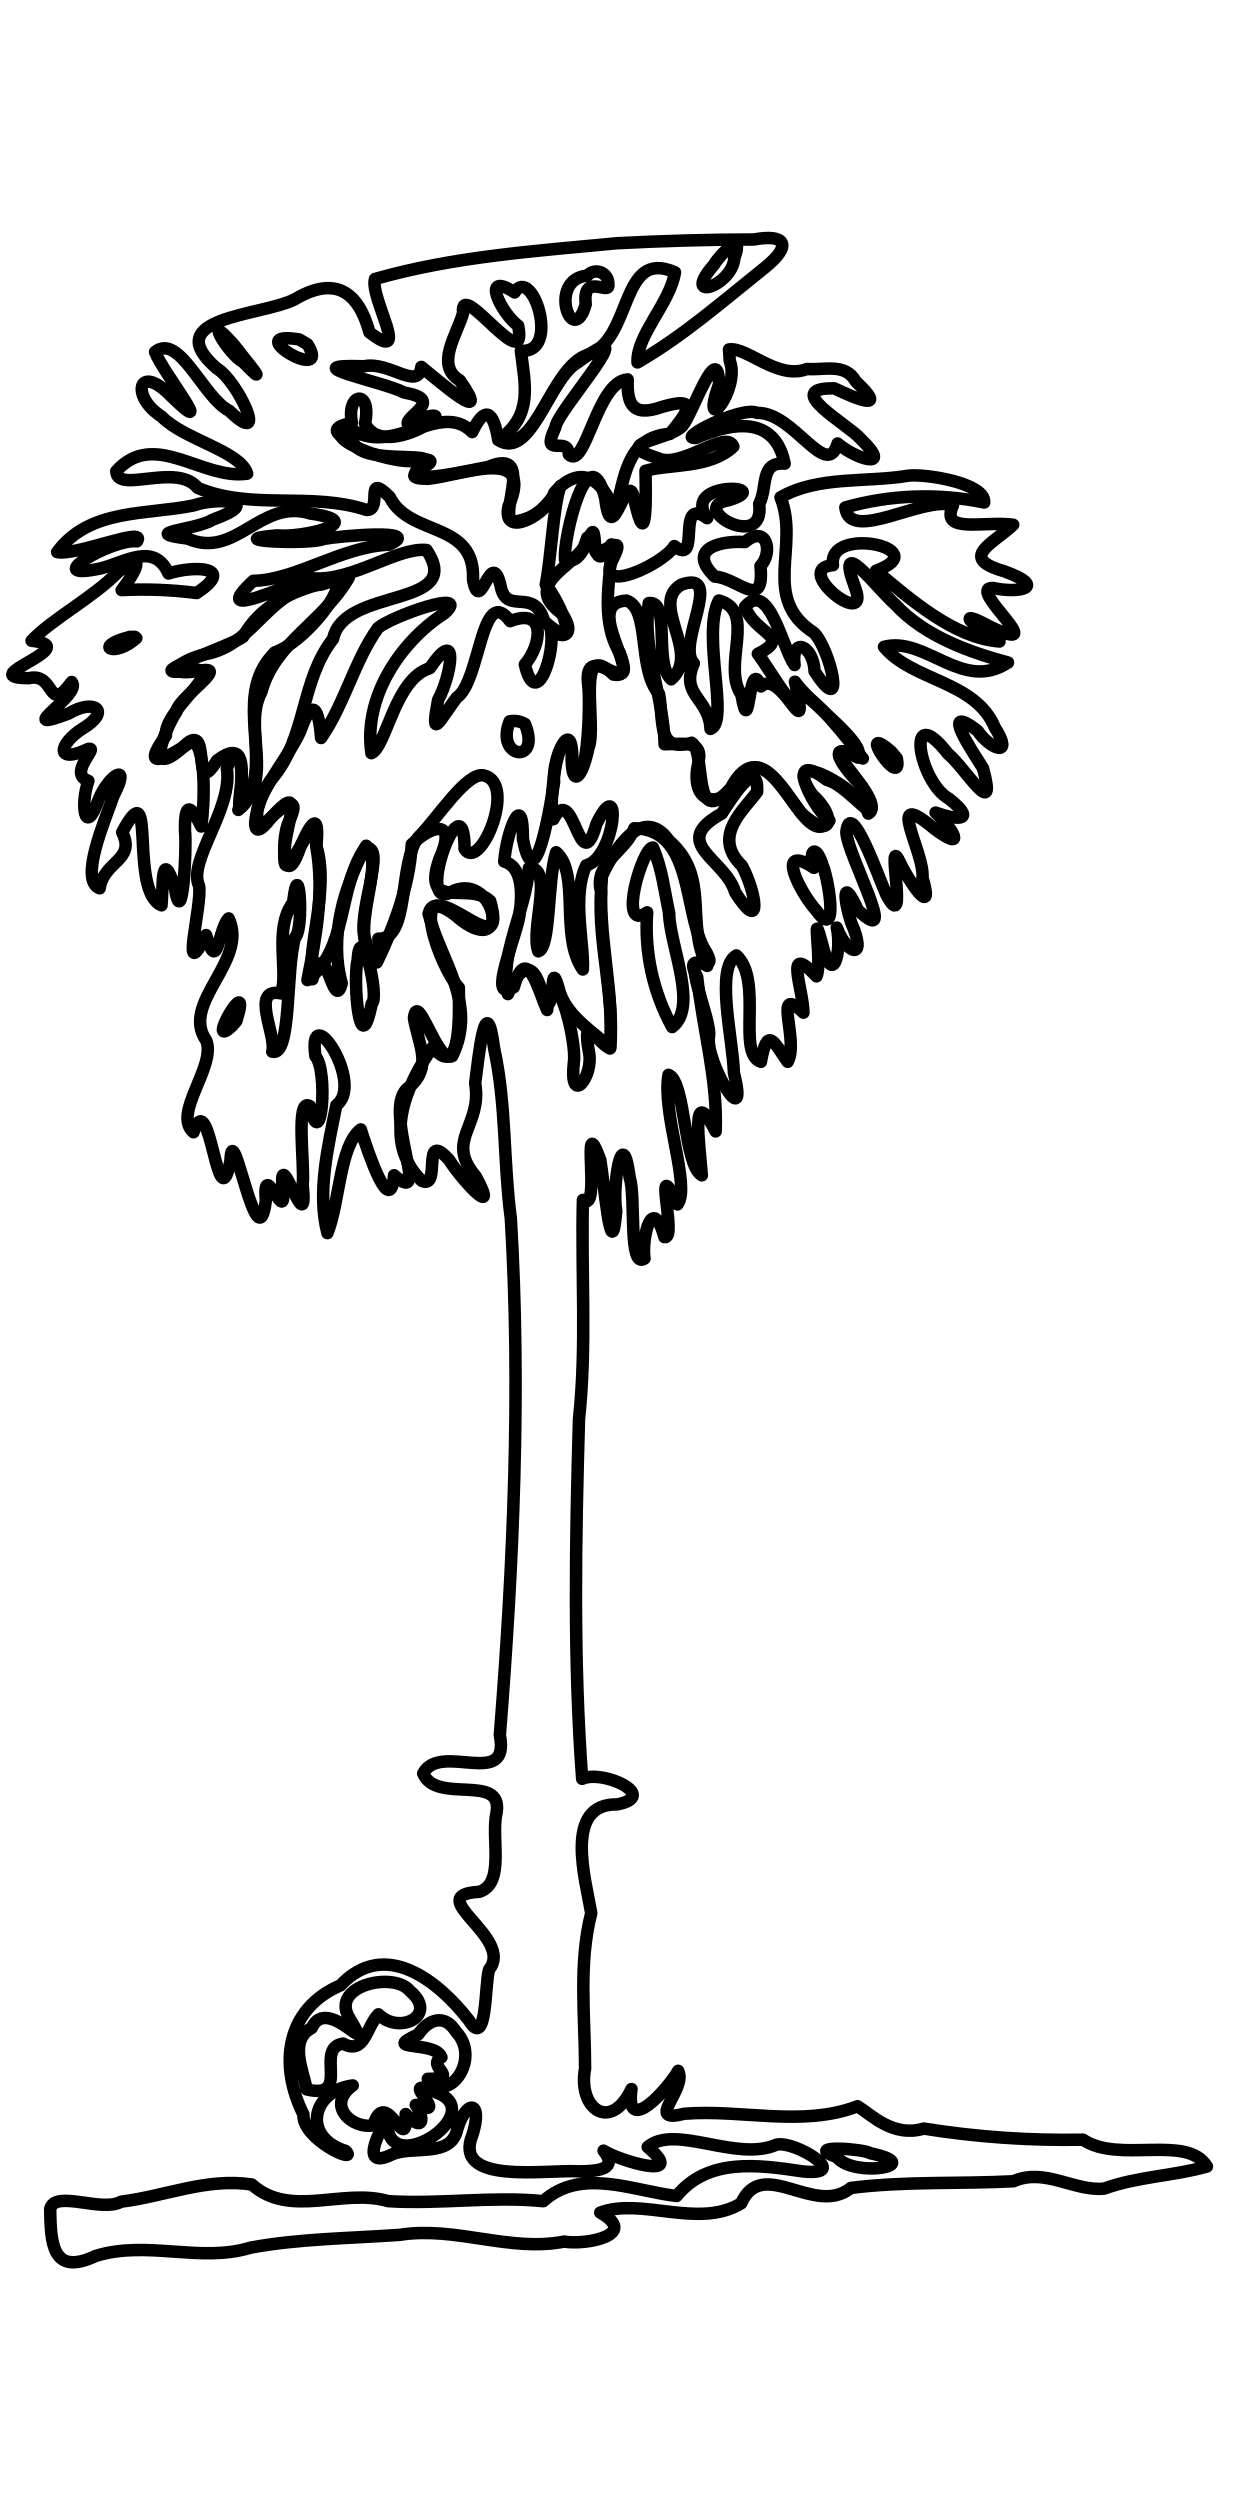
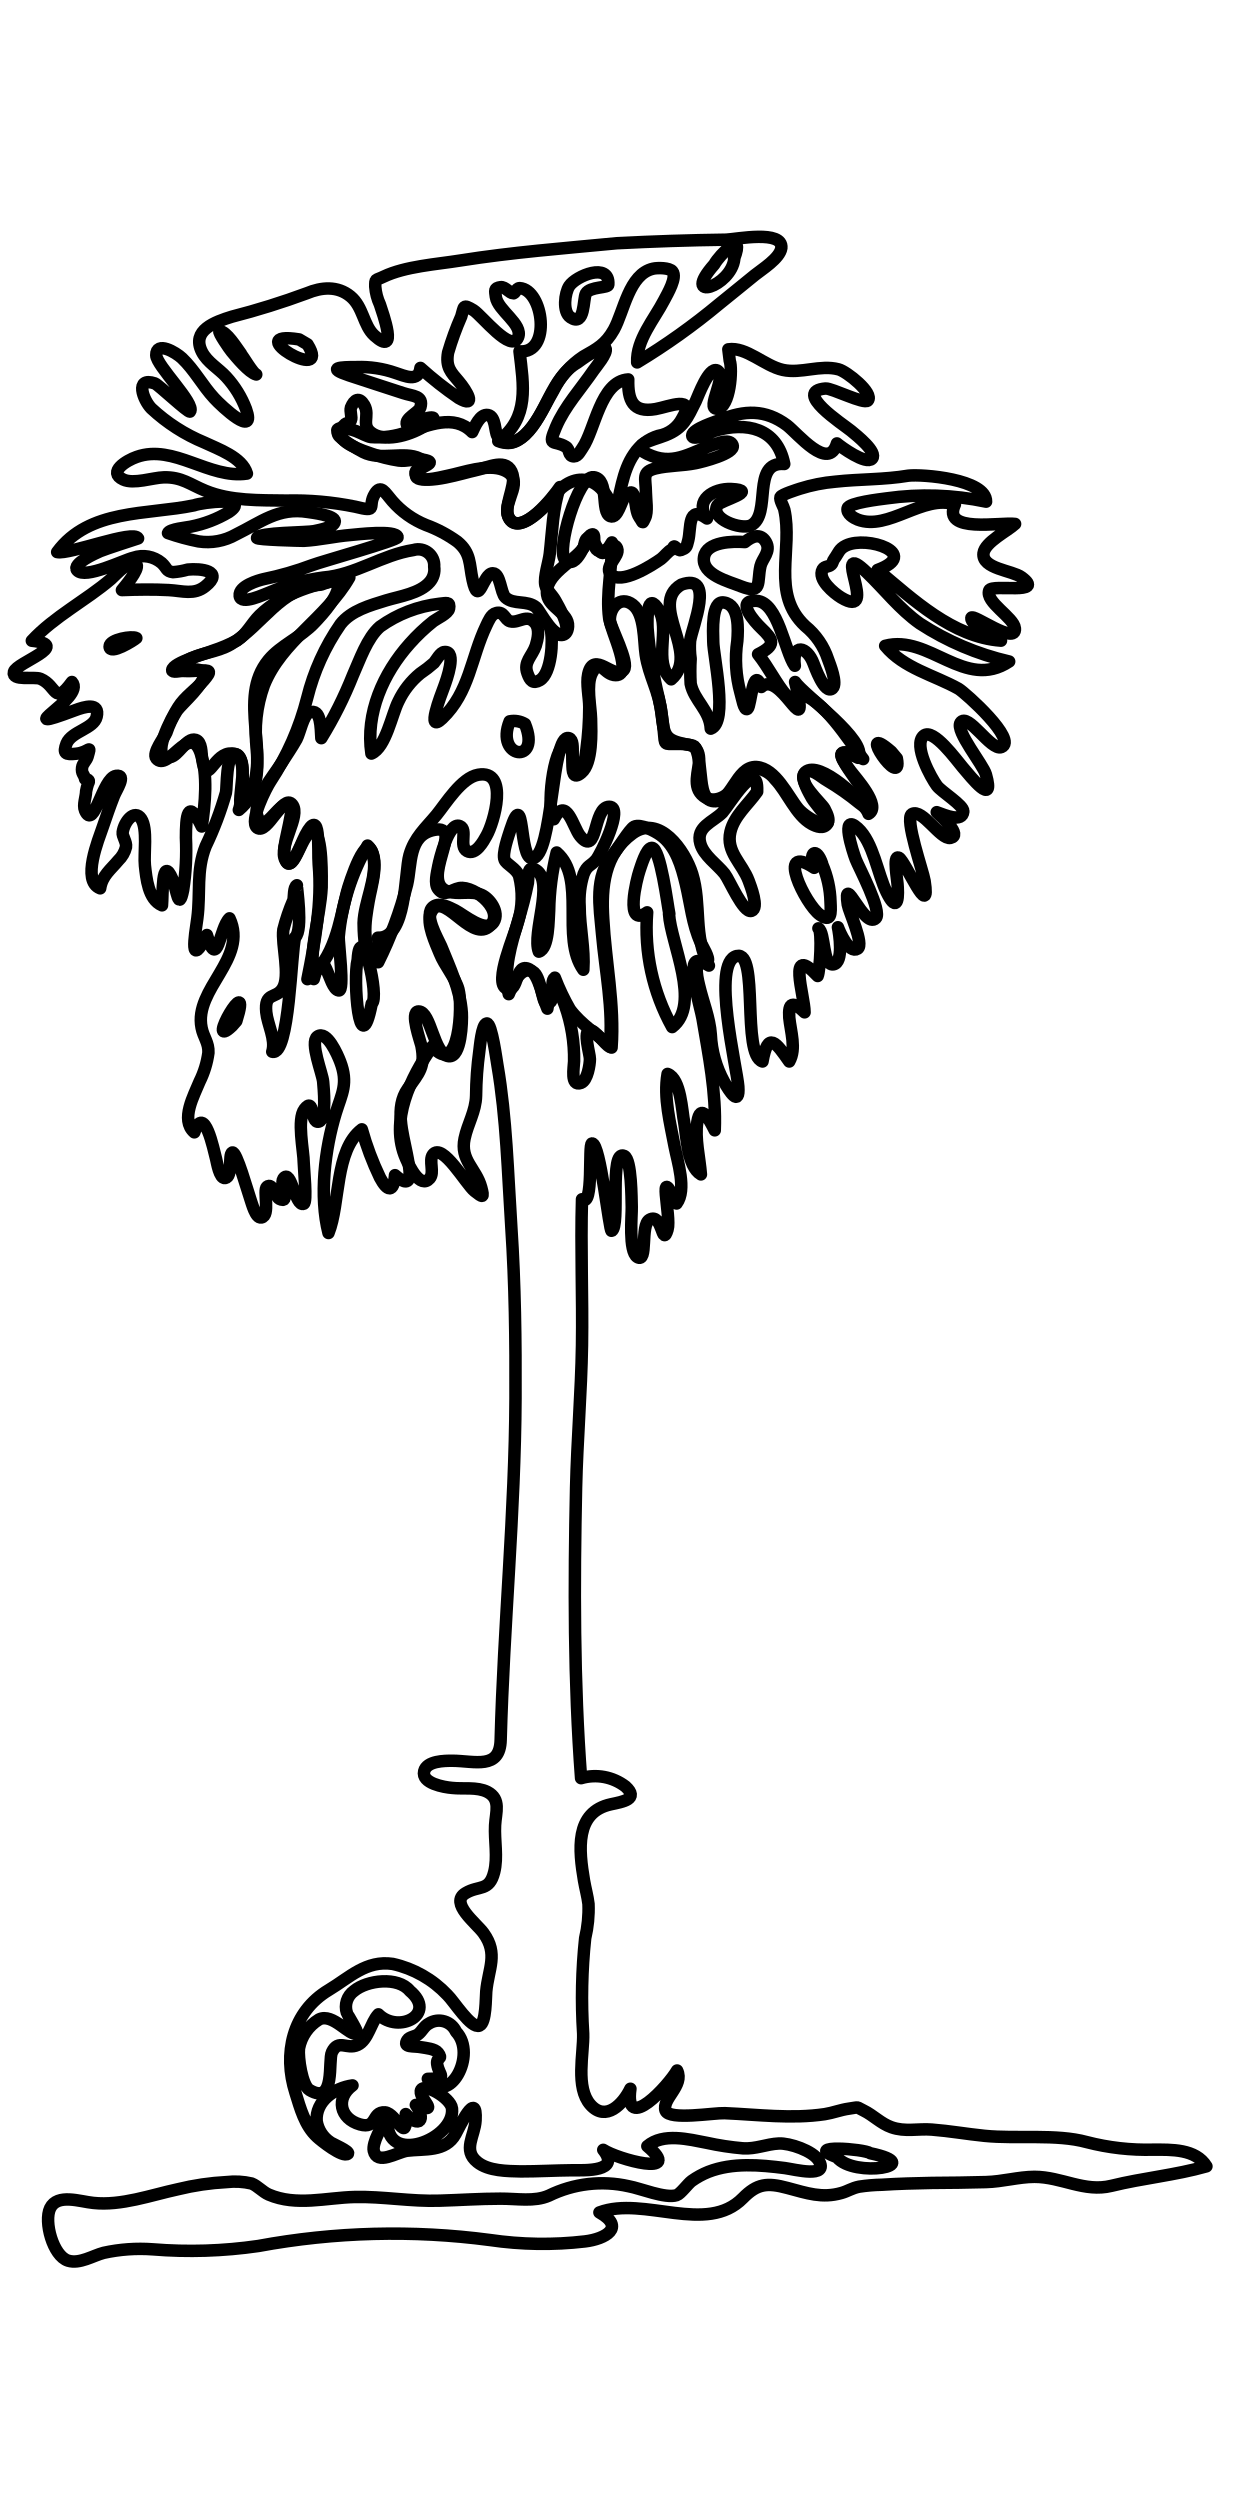
<svg xmlns="http://www.w3.org/2000/svg" width="150" height="300" viewBox="0 0 150 300">
-   <path d="M87.57,43.31c1.33,3.45-3.68,9.54-1.28,2.78-.11-5.57-3.22,3.64-4.38,5C80.08,53,73,53.09,79,55c2.77,1.25,8.21-3.58,9-1.41-2.82,2.68-7.72,2.07-10.54,2.91C77.51,59,77.69,67,76.13,60c-.85-4.49-2.7,6.57-3.51-.23-2-7.8-5.06,4.7-4.82,7.38,2.78,1.25,3.42-7.22,3.64-1,.38.82,4-2.71,2.1.94-2.28,4.53,6.17.56,7.38-1.56,3.31,2.61.08-6.15,3.94-3.35-3.27-4.57,8.51-4,2.59-2.15-5.09.81,4.4,6.34,3.65.46,1.06-2.05.05-5.09,3.06-4.85-1.18-5.93-6.49-4.9-10.63-3.09-2.62.25,5.47-3.89,7.34-3,4.35-.13,8.33,8.19,9.64,3.67,2.19,1.87,6.81,3.34,2.77-.55-1.46-1.72-9.68-6.16-3.16-6.07,2.94,1.41,6.48,2.83,2.57-.83-1.24-2.24-3.77-1.33-5.85-1.49-3.52,1.36-7.2-2.68-9.36-2.35Z" fill="none" stroke="#000" stroke-linecap="round" stroke-linejoin="round" stroke-width="1.5" />
-   <path d="M69.27,43.53c-3.45,2-5.55,11.79-9.48,9.27-.59-3.62-1.64-4.1-3.13-.95-3.84-3.9-9.6,3.13-14.6-.41-4.7.81,6,4.9,8.46,3.67,3.92,0-4,2.31.78,2.35,4-.34,13-4.14,9.71,3.32-.85,4.07,4.91.8,5.49-1.63,3.64-4.16,6.42-.65,7.27,2.58,1.16-4.12,1.3-9.33,6.63-9.67,2-2.49,3.74-4.63-1-3.22-3.79,1.35-4.14-.75-4.08-3.31-3.72.23-5.07,11-7.06,9-.1-2.38-3.48.68-1.61-3.25C66.77,49.35,78.09,37,69.27,43.53Z" fill="none" stroke="#000" stroke-linecap="round" stroke-linejoin="round" stroke-width="1.5" />
-   <path d="M70.05,65.7c-1.81,2.63-7.3,4.55-2.55,8,1.76,2.66-.22,3.16-1.43,1.73.68,2.68-1.72,10.12-3.09,4.31,2-2.3,2.65-6.93-1.76-5.2-3.48-4.68-3.58,7.34-6.41,9.16-2.13,2.84-3.21,5.38-2.24.29,1.45-2.56,2.76-9.32-1-3.8-4.18,1.25-5.21,9.42-7,10.19-1-6.69,3.47-13.38,8.8-16.81,3.32-3.06-6.38.4-8,1.77-2.81,3.89-4,9.11-6.84,13.22-.08-1-.48-6.38-2.38-1.13C35,90.69,28.64,97.57,31.66,99c1.63-1.87,5-4.44,2.87-.09-.93,2.82-.31,8.19,1.59,2.51,1.5-3.37,2.21-3.65,1.84.19.94,5.47,0,10.63-1.07,16,4.92-3.75,3.61-11,6.9-15.84,2.86-.49-1.27,8.34.12,11.21.24,3.46,1.89,2.55,1.49-.34,3.83.2,2.38-9.07,4.78-12.14,2.29-2.26,5.88-8,7.92-7.44,4,1-.55,11.68-2.35,8.81,0-9.26-6.45,8.35-1.28,5,5-2,6.87,8,.9,3.58-6.69-5.9-2.62,5.67-.31,8.07,0,2.47.46,11.41-3.14,7.15C48.68,130.2,45.81,137,50.6,141.7c2.46,1.13-.17-6.33,3.29-2.52,1.27,2.11,6.25,7.61,3.21,2-3.77-4.43.81-6-.08-11.21.4-3.06,1.29-11.77,2.28-4.12,1.47,6.66,1.1,13.6,2,20.37,1.23,20.65.32,41.41-1.32,62,1.3,6.58-7.17.74-9.2,4.59,1.56,3.74,9.53-.06,8.82,4.63-.74,3.07,1.08,8.58-2.09,9.58-7.07.37,4.29,5.5,1.18,9.33-.53,1.63-.21,9.75-2.41,6.1-3.63-4.7-10.09-9.9-15.42-4.21-6.54,2.81-7.46,9.48-4.45,15.49-.17,3.07,6.74,6.07,5.06,4.38-5.27-1.65-4.1-7.19.86-7.86-3.31,2.42,0,5.28,2.47,4.79,1.51-5,4.12,4.1,3.88-1.35,2.14,2.29,2.33.52,1.21-1.1,4.72,1.86-3-4,2.72-1.39,6,2.53-6.57,10.67-6.11,3.17-.52.44-3.73,6.23.48,4.19,2.49-1.15,7.1.47,7.88-3,1.06-3.67,3.14-3.56,1.85.57-2.53,6.15,8.8,4.19,12.72,4.43,2.64,0,4.69-.33,3-2.48,1.71,1.14,10.28,3.77,5.29-.44,3.27-2.81,10.63,1.84,15.46-.28,2.18-.54,9.21,3.83,3.15,3.21-5.57-.84-11.41-1.59-15.14,2.95-5.26-.61-11.45-3.47-16,.62-6.11-.61-12.41.39-18.6,0-5.45-1.6-11.78,2.11-16.37-2-5.47-.82-10.39,1.41-15.68,2.06-2.33,1.34-8-1.49-8.52.9.07,4,.19,8.1,5.45,5.62,6.14-1.93,12.58.85,18.59-1,5.87-1.09,11.91-1.11,17.92-1.54,6.68-1.06,13.19,2.1,19.71.81,2.66.45,9.06-.81,4.34-3.48,4.94-1.86,11.81,2,16.91-1.11,2.57-5.74,8.78,1.68,13.17-1.85,6.54-.82,13-.46,19.51-.8,3.75-1.66,7.34,1.26,10.89.88,4-1.45,8.32-1.51,12.32-2.65-2.38-3.93-10.57-.3-14.87-3.22a107.06,107.06,0,0,1-19.11-1.33c-3.69,1.11-6.32-1.69-7.94-2.68-6.64,2.54-13.89.34-20.79.9-4.91,1.25.38-2.91-.74-5.15-1.1,2-6.42,8.07-5.6,2.19-2.49,5.24-6.48,2.38-5.57-2.46,0-6.2-.81-12.62.74-18.65-.67-4-3.39-13.17,3.11-13.05,5.15-1-1.7-4.22-4.2-3.07-1.07-14.35-.79-28.81-.38-43.19.94-8.74.25-17.53.47-26.28,2.32,1.84-.42-11.55,2.08-4.83.43,2.29,1.33,13.56,1.92,6.14-.51-2.71.71-11.05,1.62-3.94.75,2.22-.21,11,1.77,9.67-.35-2.59.94-7.86,2.39-2.58,1.66.43-1.6-10.77,1.57-3.92,1.63-2.19-1.9-10.87-1.08-15.55,2.07.77,1.81,10.82,4,12.06-.27-3.65-1.42-11.38,1.66-5.27.26-6.18-1.56-12.37-2.22-18.54-2.07-3.86,3.35.57.75-3.54C82,109,83.11,99.53,76.13,99.39c-1.08,2.89-4.94,4.15-4,7.62-.4,6.31,1.65,12.51,1.06,18.81-1.6-.78-3.36-4.4-2.53.34.68,3-2.4,6.81-1.8,1.35.43-2.62-2.44-13.59-3.2-6.31-1-2.15-2.46-8.22-4-2.74-3.48,2.22.68-6.87.7-8.92.4-2.79.17-5.58-1.85-6.15.26-3.53,2.28-8.88,2.24-2.72,1.46,7.75,3.37-4.49,3.75-6.83-.34-2.62,2.24-8.46,2.18-2.5,1.77,5,2.22-7,1.89-9.22-.64-5.88,6.14,2.56,3.8-3.79-2.53-4.13-.92-9.64-1-13-2.32,3.87-1.65-1.33-2.9-.81ZM63,86.88c2,4.94-3.64,4.14-1.84-.32A2.6,2.6,0,0,1,63,86.88Zm17.28,22.78c.22,4.19,3.51,11.2.38,13.59a24.94,24.94,0,0,1-3-13.77c-3.67,2.59-.52-7.91.69-7.78C79.46,104.21,79.74,107,80.32,109.66ZM49.18,238.9c3.49,2.92-1.21,5.35-3.77,2.82-1.51,1.58-1.64,4.92-4.25,3.51-3.5.54,1.08,6.79-4.35,5.5-.45-2.3-2.17-5.9.59-7.37,1.89-4.16,7.81,4.26,4.46-1.3C39.69,238.23,47.29,236.56,49.18,238.9Zm5.54,4.9c3.13,3.28-1,8.84-3.38,5.66,4.12,0-.31-1.48,1.63-2.58-.74-2.08-7.45-.62-2.78-2.75C51.41,242.3,53.36,241.61,54.72,243.8Zm49.72,14.59c7,1.47-2,3-4,.48C96.19,257.3,103.75,257.86,104.44,258.39Z" fill="none" stroke="#000" stroke-linecap="round" stroke-linejoin="round" stroke-width="1.5" />
-   <path d="M38.52,70.16c-6.14.41-7.72,6.83-13.34,8.23-3.61.66-6.18,3-1,2.06,3.4-.57-3,3.43-3,4.94-1.41,2.15-3.84,8.32.66,4.39,3.9-4.21.87,6.75,4.2,1.48,6.08-4.65.27,10.75,4.07,3.81,2-5.45-1.94-12,2.89-16.8,3.2-1.06,8-6.78,7.48-8.6l-.93.17Z" fill="none" stroke="#000" stroke-linecap="round" stroke-linejoin="round" stroke-width="1.5" />
-   <path d="M81.75,70.16c-3.88,2.3,2.46,8.24-1.21,11.36-2.14-2,0-9.5-2.69-9.15-.8,5.73,1.79,11.23,1.9,16.94,2.15,0,4.86-.65,4,2.45C82.7,97,87.18,97.16,89,93c4-4.49,7.57,9.52,10.53,5.47-2.3-1.89-5.42-8.79-.3-4.87,2.73.63,7,7.09,4.22.77-2.24-2.19-5-5.92.09-3.35-2-2.52-5.59-7.33-7.85-8,1.24,6.4-2-2.81-4.37-.65-1.54-4-1.32,7.06-2.35,1-2.41-3.51,1.91-10.07-2.71-11.31-2.09,4.08,1.32,14.58-1,15.41-.18-3.74-3.66-4-2-7.87C81.06,77.43,87.09,68.27,81.75,70.16Z" fill="none" stroke="#000" stroke-linecap="round" stroke-linejoin="round" stroke-width="1.5" />
-   <path d="M74,29.19c-9.7.93-19.59,1.59-29,4.29-.69,2.16,4.56,10.48-.67,6.39-1.35-5-4.23-6.79-9-3.93-4,2-16.44,2.09-9.32,8.27,2.45,1.39,6.49,9.93,1.51,5.09-3.09-1.52-6-9.43-8.91-7.07.81,2.31,7.78,11,1.9,5.28-3.94-4.07-4.89.08-1.12,2.47,2.65,2.77,9.47,4.14,10.27,6.86-5.37.81-11.16-5.4-15.71-.29.11,2.78,7.25-1.12,9.78,2C30.18,61.27,37.41,59,44,61.2c2,0-.4-4.68,2.76-1.57,2.37,4.83,10.31,2.83,10,9.91.88,4.74,2.2-4.49,3.36,1,.79,3.27,4-.12,5.18,4,4.83,4.37,1.91-2.32.19-4.39.68-3.46.89-9.32,1.75-11.82-1.75,2.64-2.94,3.75-5.13,4.2-3.18.79,2.69-9.14-3.56-6.49-1.6.26-11.06,2.55-8.18,0,3.59-2.27-6.59,0-7.93-2.86-2.27-1.1-3-1.88-.21-2.44-.72-3.69,2.45-4.07,1.57.07,2.42,5.11,14.08-3.84,5.14.1-.41-1,4.6-2.91-.45-3.81-2.54-1.33-13.7-3.44-4.79-3.15,3-.64,6.51,3,6.86.08,2,1.59,8.74,7.54,4.62,1.62-3.05-1.83-.27-5.59.39-8.1-.5-4.39,7.87,8,6.61,1.54-2.08-1.53-4.57-6.71-.43-4,2.08-3.38,5.64,7.41.75,7C63,46.2,64,49.8,59.9,52.77,64.43,54.64,66,44.19,70.45,42.6,76,40.87,74.3,29.69,81,32.68c-.59,3.69-4.65,7.55-4.5,10.81C82,40.32,86.84,36.06,91.8,32.1c3.4-2.74,2.38-4.05-1.33-3.36C85,28.74,79.46,28.91,74,29.19Zm14.12,1.86c-.35,3.33-6.52,5.34-2.41.68C86.35,30.56,89.48,27.42,88.09,31.05ZM73,34.13c.25,1.44-3.16-1.54-2.71,2.38-1.57,5.54-4.69-3,.19-3.44A1.44,1.44,0,0,1,73,34.13Zm-44.1,8.32c1.7,2.11,3.06,3.85.28,1-1.81-.93-4.88-6.31-1.17-2.13l.44.54Zm8-1.13c3.09,5-8.37-1.78-1-.59Z" fill="none" stroke="#000" stroke-linecap="round" stroke-linejoin="round" stroke-width="1.5" />
-   <path d="M109,57.08c-5,.85-10.84,0-15.34,2.6,2.36,5.88-2.39,12.11,4,16.24,1.92,1.85,4.07,10.76.09,4.64-.14-3.13-2.85-4.26-2.4-.76-1.45-2-3.07-10.28-5.94-7,1.12,3.28,5.73,3.56,1.53,5.66,1.46,1.83,6.24,10.47,4.45,3.35,1.83,2.67,8.69,7.41,7.56,9.1-6.64-3.21,3.83,5.24,1.25,6.72-.91-3-10.92-8.43-6.75-2.3,3.08,2.76,2.39,5.64-1.3,2.24-2.31-3.07-5.36-8.83-8.45-3C83,99.85,84.76,90.21,83,89.13c-4.27,1.3-3.32-2.83-3.92-5.86-2.62-3-1-10.22-3.91-11.2-5.56.28,2.44,9.67-1.56,8.88-4.65-4.57-1.9,6.31-3,8.83-.87,4.09-2.15,4.78-2,.53-1.7-4.56-2.89,7.22-2.21,8,2.47-4.75,3.16,7.64,5.16.59,3.17-6.56,2.32,4-1.21,4.94-1.77,3.66-.2,9.6-.41,12.5-2.8-4-.29-11.54-3.2-14.07-1.06,3.25-.63,11.44-2.14,11.89-1-2.65,1.94-10.12-1.13-10-.32,5-3.61,10.4-2.52,15.13,1.89-4.44,3.5-3.55,4.34,1,1.53,1.67.51-6.38,1.89-1.18,1,3,4.26,4.89,6.06,6.63.5-6.9-1.6-13.7-1-20.62,1.25-2.78,4.81-8.82,8.07-4.21,5,4.35,1.86,9.93,4.56,15-3.73-2.37.67,6.45.2,8.55-.4,3,4.92,12,3,4.31-.12-4.13-2.28-12.64.3-14.12,3.24,3,0,11.8,2.94,12.77.76-4.35,1.52-2.42,3.21,0,1.42-2.52-1.92-9.56,1.89-5.9,0-2.77-2.43-8.65,1.57-4.36.74-1.66-.73-9.09.67-3.93,1.29,5.5,2.4.83,1.76-1.92,1.26,3.36,3.76,4,1.73-.6-.89-2.73-1.14-5.75.81-1.5,5.23,5-1.32-6.67-1.39-9.35.47-4.32,3.95,5.61,4.78,7.46,2.87,5.46-.18-7.75,1.63-3.87.91,2,4.29,7.18,2.73,1.86.27-3.1-4.76-11.06,1.42-5.86,3.89,2.92,2.33.07.15-1.94,3,1.07,4.82.88,1.61-1.66-3.63-2-5.36-12.12-.1-5.37,2,1.59,6,8.4,4.18,1.71-1-1.62-5.47-8.14-.67-4.52,1.45,2.18,4.52,3.46,2.07-.41-2.33-5.57-9.9-5.53-13.28-9.64,5-1.32,9.45,5.51,14.88,1.88-4.38-1.17-10-3.1-13.57-7-2.14-1.89-7.38-8.9-4.72-1.82,1.76,5-7.74-2.45-2.71-2.86-.73-4.84,12.44-2,5.17.67,4.12,3.44,9.4,8.09,14.81,8.49-2.77-1.46-5.92-4.39-1-1.71,7.56,3.56-3.07-4.77.18-4.72,3.22.7,6.7-.07,1.38-2-5.6-1.61-1.29-3.31,1.08-5.58-3.52-.49-8.82,1.16-7.22-2.33-3.57-1.19-12.45,4.64-12.92.25a35.16,35.16,0,0,1,16.66-.59C118.33,58,111.14,56.83,109,57.08ZM107.62,91c.8,4.16-5.2-4.73-.67-.8Zm-16.76,4c-1.46,2.1-5.55,5.31-1.82,8.9,1.69,3.13,2.54,8.47-.83,3.16-1.15-4-8-5.89-1.59-9.44C87.38,96.46,91,90.49,90.86,94.94Zm7.8,8.7c.69,1.35,2.12,9.46-.65,5.63-2.17-2.41-5-8.28-.35-5.19C97,102.25,97.8,101.12,98.66,103.64Z" fill="none" stroke="#000" stroke-linecap="round" stroke-linejoin="round" stroke-width="1.5" />
-   <path d="M23.29,60.64c-5.67,1.18-12.55.34-16.43,5.61,2.23.5,10.87-3.19,9.57-1.29-2.91-.36-11.95,4.87-4.35,3.25,3-.77,6.42-3.19,8.14.61,2.92-.94,8.27-.9,3.38,2.34a51.13,51.13,0,0,0-9-.35c1.59-2,3.18-5-.41-2.19-3,3.09-8,5.69-10.4,8.27,6.6.71-7.25,4.48-.32,4.49,3.23-.75,2.18,4.49,5.13.46,1.4,1.52-7.42,6.44-.37,3.79,3.09-1.87,5.24-.31,1.65,1.82-2.94,1.9-3.23,4.32.73,2.41,1.36-.27-2.56,2.92,0,3.85-1,2.78-.45,7,1.25,2.18,1.15-2.82,4-4.71,1.76-.39-1,2.92-4.17,10.12-1.66,11.1.51-3.32,4.37-3.34,2.7-6.73,4.23-7.91.74,7.08,4.72,8.77.21-1.91-.11-7.22,1.57-2.26.94,6,1.49-4.88,1.25-6.63-.07-3.79.76-3,1.95-.57.43-2.88.59-9.66-1.06-10.25-2.83,1.92-6.52,3.95-3.17-.68-.41-3.22,8.83-9.13,1.83-7.66-4.59.38,5.7-3,7.4-4.15,2.61-4.7,7.69-6.18,12.71-7.14-3,5.32-8.87,7.73-10.48,13.7-2.34,4.42,1.69,10.49-2.78,14.19.77-1.76.53-10.25-1.38-5,.78,4.81-4.75,11.15-3.33,14.12.41,2.29-2.43,12.39.84,5.9,1.4,4.86,1.44-.76,2.71-2,2.41,5.15-5.86,10.12-2.69,14.66,1.22,3.1-4.12,8.77-1.53,11,2-6.05,2.87,11.23,4.43,3.46.22-6,3.24,12.78,4.25,4.76-.45-5.61,2.62,3.69,2-1.6-.47-5.66,3.17,7.05,2.42-.35.28-2.18-.92-10.6.87-9.4,1.38,6.16,2.22-4.29.66-6-1-7.21,6,3.29,2.51,5.89-1,5-2.33,10.46-1.07,15.34,1.48-3.67,1.45-10.5,4-12.44.93,2.91,3.56,10.75,4,5.5,4.75,4.28-1.72-8.29,1.79-10.56,2.91-2.43,1.09-5.21.59-8.3.43-3.53,2.84,5.61,4.6,4.56,3.09-6.33-1.42-11.44-2.84-17.08,1-4.14,9.65,6.47,7.39-1.53-2.55-2.41-8.26,1.36-6.11-5,2.14-4.7-.61-4.34-3.3-1.8-.27,5.22-2.37,10.39-4.19,14.17-3.93-3,1.27-11.72-1.27-14-2.75,5-4.46,11.08-2.94,16.51-1,3.91-2-6.52-3.52-.49-.7-4,2.09-10.78.47-16-.07-6.31-4.65,8-3.72-.38.41-2.94,2.13-7.36-1.71-3-3.39,4.5-1.56-3,.13-4.7,4.16-4.92,3.37-11.75,7.31-16.77C41.27,70.34,55.91,73.1,51.19,66c-3.49-.36-8.8,3.73-13.59,3.4-2.53.31-12.93,5.65-7.21.3,5.19-.1,10.46-4.08,16.29-4.34,4.41-2-6.3-1-7.79-.69-1.81.75-12.85.19-5.63-.43,2.83.34,11.34-1.61,4-2.61-6-1.89-8.94,5.55-14.75,3-6-.75,1-1,3-2.26C32,60,25.84,59.7,23.29,60.64ZM16.36,76.57c-2.64,2.41-5.35,1-.74-.15l.55,0Zm19.06,35.91c-1.15,3.67-.39,14.37-2.75,13.73.57-1.91-2.74-7.78,1.07-7,.9-2.71-.93-7.78,1.43-10.91C35.87,102.13,36.53,111.48,35.42,112.48Zm9.18,8c-1.46,7.33-2.28-3-1.68-5.31C43.24,110,45.64,119.74,44.6,120.45Zm-16.76,2.64c-3.47,3.29,2.61-7.22.52-.59Z" fill="none" stroke="#000" stroke-linecap="round" stroke-linejoin="round" stroke-width="1.5" />
-   <path d="M89.39,65.05c-2.65-.2-7.16.67-3.63,4.14,2.77.13,6,4.3,5.5-1.27C92.82,66.27,92,62.84,89.39,65.05Z" fill="none" stroke="#000" stroke-linecap="round" stroke-linejoin="round" stroke-width="1.5" />
+   <path d="M87.57,43.31c.35.92.06,5.66-1.52,5.74-1.4.07,1.26-4,0-4.6-1-.44-2.24,3-2.57,3.72-1,2-1.46,3.21-3.6,4.06-1.61.65-4.89,1.22-1.66,2.48,2.86,1.12,4.92-.58,7.57-1.4.53-.17,1.84-.68,2.13.12.35,1-3.68,2-4.43,2.15-1.58.32-3.25.26-4.81.63-1.72.42-1.18,1.19-1.17,2.88,0,.82.27,2.36-.11,3.09s-.16.61-.67-.1c-.77-1.09-.18-4.19-1.74-2.49-.43.47-.87,2.71-1.75,2.36-1.21-.48-.08-4.44-2-4.69s-4.51,8.85-3.44,9.88c1.45,1.4,2.5-2.5,3-2.88,1.1-.8-.2,1.93,1.39,1.9.71,0,1.51-1.27,1.87-.34s-1.58,2.11-.8,3.05c1.19,1.43,5.06-1.08,6.07-1.8.39-.29.87-.95,1.28-1.12.13,0,.18-.35.29-.38s.52.55.78.45c.71-.28.69-.31.91-1.18.36-1.41-.11-4.33,2.25-2.62-1.58-2.21.81-3.64,2.91-3.54,3.5.17-1.31,1.39-1.64,1.93-1,1.66,2.81,3,4,2.44,2.54-1.27,0-7.69,4-7.37-.86-4.33-4.52-5.08-8.29-4-.53.16-2.79,1.36-2.76.57s2.9-1.67,3.37-1.86c2.9-1.18,5.4-1.29,8,.64,1.3,1,5,5.59,6,2.18.51.43,3.5,2.61,4.21,1.83s-1.86-2.8-2.51-3.34c-.95-.78-7.1-4.75-3.06-5.08.75-.06,4.65,1.94,5.07,1.44.74-.88-2.53-3.49-3.52-3.74-2.21-.58-4.49.55-6.68.07s-4.4-2.8-6.54-2.47Z" fill="none" stroke="#000" stroke-linecap="round" stroke-linejoin="round" stroke-width="1.5" />
+   <path d="M69.27,43.53c-3.13,1.8-3.72,6.26-6.26,8.66-1.09,1-2.46,1.49-3.31.15-.35-.55-.19-2.36-1.14-2.54s-1.6,1.42-1.9,2.05c-2.2-2.23-5.27-.79-7.79,0a10.29,10.29,0,0,1-4.36.6c-.87-.12-2.69-1.55-3.4-.65-1,1.21,2.72,2.38,3.46,2.64a17.62,17.62,0,0,0,3.29.83c.94.13,2-.26,2.88-.12,2.14.38-.48.81-.78,1.61-.53,1.41,2.89.51,3.75.33,1.92-.39,4.78-1.47,6.71-.69,2.79,1.13-.08,3.66.53,5.47.9,2.67,4.55-1.07,5.31-2.1,2.84-3.81,6.36-2.38,7.51,2,.67-2.39.87-5.21,2.33-7.31A5.32,5.32,0,0,1,79,52.3a3.93,3.93,0,0,0,2.87-2.1c1.69-2.83-1.62-1.39-3.21-1.11-2.74.48-3.33-1.07-3.27-3.56-3.33.21-4,6.1-5.5,8.24-.22.3-.53,1-1,1-.76,0-.45-.84-1-1.16-1.44-.88-2.23.14-1.18-2.35s3-4.6,4.53-6.84c.25-.37,1.72-2.08,1.42-2.62S69.54,43.33,69.27,43.53Z" fill="none" stroke="#000" stroke-linecap="round" stroke-linejoin="round" stroke-width="1.5" />
+   <path d="M70.05,65.7c-1.17,1.7-4.76,3.27-4.4,5.67.24,1.55,2.62,2.19,2.52,3.8-.09,1.4-1.26,1.27-2.1.28.34,1.34.12,5.37-1.3,6.18-.81.46-1.16.07-1.48-.84-.49-1.36.55-2,1-3.3.25-.81.51-2-.07-2.72-1-1.19-1.93.06-3-.21-.65-.17-.73-1.24-1.67-1-.62.13-.94,1-1.18,1.48-1.87,3.9-2,8-5.31,11.18-2,1.91-.15-2.8.2-3.74s1.59-4.39.08-4.24c-.48,0-1,1-1.26,1.3a15.62,15.62,0,0,1-1.66,1.28,9.64,9.64,0,0,0-2.6,3.33c-.79,1.53-1.52,5.54-3.25,6.28-.73-4.83,1.42-9.64,4.59-13.19A22.31,22.31,0,0,1,52,74.55c.41-.31,1.79-.93,1.89-1.52.15-.87-.29-.66-1.17-.58A15.23,15.23,0,0,0,45.6,75.2c-1.55,1.35-2.43,4-3.25,5.82a48.55,48.55,0,0,1-3.79,7.56c-.09-1.19,0-3.66-1.46-3.07-.71.3-1.11,2.43-1.51,3.19-.56,1-1.25,2-1.89,3-.89,1.38-3.4,4.38-2.82,6.22.79,2.53,2.4-1.67,3.9-1.46.72.1-.76,4.58-.67,5.7.33,3.8,1.92-.76,2.53-1.93,1.93-3.7,1.46,1.9,1.6,3.47.41,4.64-.44,9.26-1.35,13.8,3.27-2.49,3.81-6.71,4.74-10.43.25-1,2.49-8,3.19-4.18.45,2.44-1.12,5.38-1.19,7.87,0,.77.07,3.62.72,4,1.25.75,1.18-1.32,1-2.24,3.48.18,3.18-7.77,3.78-9.9s1.94-3.25,3.25-4.83c1.12-1.37,3-4.47,5-4.82,3.77-.66,1.88,5.8,1,7.32-.36.66-1.31,2.4-2.33,1.84s.12-2.61-.87-3c-1.33-.57-2.44,4-2.59,4.81s-.51,2.12,0,2.75c.77,1,1.5.08,2.52-.12,1.89-.35,5.74,2.92,3.51,4.67s-5.56-4.67-6.92-1.7c-.57,1.26.6,3.71,1.07,4.87.58,1.46,1.87,2.92,2.25,4.32.51,1.87.12,10.7-3.14,6.84-2.61,3.72-5.17,8.94-3.16,13.48.41.93,1.71,3.65,2.84,2.36.61-.7-.13-2.14.39-2.85,1.12-1.51,4,3.58,5,4.37s1.15.88.8-.44c-.61-2.28-2.56-3.24-2-5.87.37-1.77,1.34-3.26,1.38-5.13a42.3,42.3,0,0,1,.39-5.37c.06-.39.29-3.24.89-3.31s1.2,4.61,1.28,5c1.09,6.36,1.25,13,1.67,19.47.45,6.82.53,13.67.5,20.5-.06,13.71-1.42,27.36-1.78,41-.09,3.63-3.1,2.53-5.8,2.51-.9,0-3.08,0-3.38,1.26-.35,1.45,2.38,1.92,3.35,2,1.31.15,3-.15,4.24.48,1.65.86,1,2.44.92,4-.1,1.85.35,3.81-.11,5.63-.6,2.36-1.82,1.55-3.42,2.51-2,1.18,1.32,3.65,2.14,4.8,1.81,2.51.58,4.26.33,7-.07.72,0,3.75-.8,4.1-1,.45-3.1-2.95-3.87-3.68a12.79,12.79,0,0,0-6.55-3.72c-3.19-.47-5.18,1.63-7.68,3.13-4.38,2.62-5.49,7.66-4,12.32.59,1.88,1.12,3.95,2.61,5.32.39.37,3.09,2.55,3.69,2,.28-.27-1.88-1.19-2.11-1.37A3.75,3.75,0,0,1,38,254.54c-.17-2.42,2.16-4,4.3-4.29-2.07,1.52-1.51,4,.89,4.68,2.11.6,1.4-1.55,3-1.45,1.4.1,2.67,4.06,2.5.21,1.63,1.74,2.44.68,1.21-1.1,3,1.19.47-.67.59-1.64.14-1.2,3.61.76,3.75,2.07.4,3.7-8.08,7-7.73,1.35-.71.6-1.86,2.8-1.66,3.72.4,1.79,2.73.2,4,0,2.09-.26,4.62.18,5.81-2,.45-.81,2.62-5.48,2.41-1.64-.1,1.86-1.59,3.56.21,5,1.34,1.09,3.62,1.08,5.24,1.12,2,0,4.1-.12,6.16-.14,1.56,0,5.83.21,3.71-2.45,1.7,1.13,9.76,3.34,5.29-.44,1.9-1.63,5-.81,7.14-.4a33.54,33.54,0,0,0,4.33.66c1.55.1,2.83-.51,4.3-.58,1.28-.07,4.1.87,4.8,2.05,1.28,2.16-2.92,1.05-4.06.9-3-.38-6.27-.68-9.18.45a9.61,9.61,0,0,0-2,1.09c-.47.34-1.33,1.55-1.81,1.71-1.36.44-4.35-.82-5.76-1.07a14.49,14.49,0,0,0-9.58,1.13c-1.74.76-3.8.35-5.83.36-2.42,0-4.83.17-7.25.24-3.46.12-6.82-.52-10.23-.44s-7,1.13-10.3-.29c-.73-.32-1.36-1.06-2.06-1.33a8.79,8.79,0,0,0-3-.17,31.18,31.18,0,0,0-5.84.86c-3.28.71-6.78,2-10.15,1.64-1.57-.15-4.31-1.15-5.18.63-.78,1.61.34,5.74,2.15,6.3,1.39.43,3-.61,4.27-.94a20.52,20.52,0,0,1,5.9-.42A56.15,56.15,0,0,0,31,269.52a88.72,88.72,0,0,1,27.78-.72,43.67,43.67,0,0,0,11.42.17c2.44-.29,4.91-1.68,1.73-3.48,5.34-2,12.86,2.73,17.22-1.72,1.71-1.74,2.92-1.86,5.32-1.22s4.17,1.27,6.5.61c.81-.23,1.22-.57,2.13-.76a20.65,20.65,0,0,1,2.72-.23c2-.13,4-.18,6-.22,2.17,0,4.33-.05,6.49-.1,2-.05,3.89-.62,5.82-.63,3.26,0,6,1.88,9.24,1.08,3.77-.93,7.68-1.28,11.4-2.34-1.28-2.11-4.23-2-6.37-2a28.78,28.78,0,0,1-8-.91c-3.67-1-8.33-.36-12.25-.75-2.11-.21-4.22-.59-6.34-.75-1.64-.13-3.21.3-4.84-.28-1.27-.45-2.16-1.43-3.33-2-1-.47-.38-.43-1.78-.23-1,.14-1.92.51-2.89.66-4,.59-8,.05-12-.12-1.25-.06-6.67.88-7.1-.3-.5-1.41,2.27-3,1.38-4.82-1,1.76-6.36,7.69-5.6,2.19-.87,1.83-2.95,4-4.79,1.93s-.8-6.18-.88-8.55a67.38,67.38,0,0,1,.24-11.45,15.1,15.1,0,0,0,.4-4.1c-.11-.94-.38-1.88-.54-2.82-.6-3.59-1.15-8.21,3.25-9.15,1.4-.3,3.39-.61,1.73-2.13a6,6,0,0,0-5.33-1c-.87-11.61-.85-23.26-.6-34.89.13-5.69.62-11.36.71-17.05.09-5.85-.17-11.69,0-17.53,1.44,1.14.73-6.66,1.2-6.7,1-.07,2.08,10.66,2.36,10.5,1.07-.6-.32-9.85,1.51-9,.89.43.87,5.22.9,6.14s-.41,5.33.67,6c1.3.8.32-3.85,1.47-4.49,1.58-.89,1.48,3.47,2.16,1.19.48-1.6-1.39-8.46,1.08-3.13,1.24-1.66.1-5.06-.24-6.84-.52-2.79-1.34-5.86-.84-8.71,1.6.59,1.72,4.51,2,5.85.28,1.62.38,5.27,2,6.21-.15-2-.74-4.32-.43-6.29.39-2.37,1.42-.32,2.09,1,.19-4.52-.73-9-1.47-13.4-.21-1.25-1.75-6.25-.76-6.87.32-.2,1.07.37,1.37,0s-.63-1.83-.83-2.27c-1-2.18-1.22-4.65-1.78-7-.51-2.12-1.19-4.57-3.06-5.9-.65-.47-2.36-1.37-3.14-1-.54.27-2.07,2.81-2.54,3.36-2.28,2.64-1.61,6.19-1.32,9.5.4,4.51,1.37,9,.94,13.57-.61-.3-1.78-2.07-2.39-2-.87.06,0,2.82,0,3.45s-.28,2.57-1.07,2.87c-1.31.49-.84-1.9-.83-2.6a18.91,18.91,0,0,0-1.08-6.66c-.9-2.56-1.83-2.44-2.12.35-.52-1.14-1-4.1-2.16-4.72-1.78-.93-1.23,2.88-2.72,2.32-1.67-.62,1.05-6.71,1.35-8a10.3,10.3,0,0,0,.13-5.53c-.33-.91-1.51-1.36-1.74-1.93-.31-.74.46-2.88.7-3.64,1.77-5.44,1,3.54,2.62,3.46,2.54-.13,2.28-15.1,4.41-14.42,1,.32-.2,3.62,1.16,3.74.73.06.86-2,.93-2.41a39,39,0,0,0,.34-5.06c0-1.18-.38-2.79-.13-3.94.65-3,3.1.79,4.27-.52.74-.83-1.61-5.14-1.75-6.18-.41-3.06.39-6.07.33-9.12-1.07,1.77-1.23,1.55-2,.24C70.82,64.64,70.35,63.87,70.05,65.7ZM63,86.88c2,4.94-3.64,4.14-1.84-.32A2.6,2.6,0,0,1,63,86.88Zm17.28,22.78c.19,3.49,3.92,10.88.38,13.59a24.52,24.52,0,0,1-3-13.77c-2.78,2-1.24-4.07-.92-5,.15-.42.82-2.75,1.48-2.74C79.26,101.75,80.11,108.69,80.32,109.66ZM49.18,238.9c3.33,2.79-1.34,5.22-3.77,2.82-.94,1-1.22,3.09-2.51,3.68s-2.28-.76-3.06.85c-.5,1,.48,6.45-2.7,4.55-.9-.54-1.39-3.88-1.26-5a5.16,5.16,0,0,1,2.39-3.46c1.66-.86,3.72,2.11,4.57,1.67.21-.11-1.17-2.28-1.21-2.45a2.35,2.35,0,0,1,.86-2.65C44.05,237.61,47.77,237.16,49.18,238.9Zm5.54,4.9c2.61,2.74-.87,9.06-3.38,5.66,2.54,0,1.31-.36,1.12-1.78-.12-.89.76-.47.1-1.35-.37-.48-1.44-.56-2-.66-.91-.19-2.28.1-1.67-.87.22-.37.94-.42,1.27-.67.51-.39.72-1,1.32-1.31A2.24,2.24,0,0,1,54.72,243.8Zm49.72,14.59c7,1.47-2,3-4,.48C96.19,257.3,103.75,257.86,104.44,258.39Z" fill="none" stroke="#000" stroke-linecap="round" stroke-linejoin="round" stroke-width="1.5" />
+   <path d="M38.52,70.16c-4.87.33-7,4.87-10.83,7.16-1.68,1-3.75,1-5.39,2-2.22,1.4.1,1.25,1.45,1.16,1.53-.1,1.69,0,.7,1.16s-2.26,1.94-3.06,3.22c-.72,1.13-3.53,6.26-1,6,1-.11,2-2.41,3.08-2.08.78.23.69,1.65.78,2.25.53,3.49,1.28-.33,3.22-.6,2.15-.3,1.62,2.63,1.49,4s-.46,3.58.89,1.18c2.8-5-1.48-11.71,2.37-16.41,1.45-1.77,3.91-2.73,5.55-4.51.94-1,3.27-3.45,2.79-5.09A10.72,10.72,0,0,0,38.52,70.16Z" fill="none" stroke="#000" stroke-linecap="round" stroke-linejoin="round" stroke-width="1.5" />
+   <path d="M81.75,70.16c-4,2.38,2.37,8.32-1.21,11.36-2.23-2.11-.07-6-1.49-8.33s-1.38,1-1.34,2.19a53.56,53.56,0,0,0,1.35,8.44,35.72,35.72,0,0,1,.6,4c.15,1.66,0,1.45,1.47,1.45s2.7,0,2.77,1.81c0,1.41-.92,3.36.53,4.47,1.2.91,2.68.09,3.56-.86s1.13-2.39,2.55-2.52A3.36,3.36,0,0,1,93,93.51c1.49,1.53,2.5,4.33,4.4,5.37.55.3,1.48.67,1.92-.1.27-.47-1.5-2.32-1.89-3-.29-.54-1.33-2.24-.91-2.9.65-1,2,.4,2.73.79a31.25,31.25,0,0,1,3.87,2.71c1.15.9,1.37,1.07,1-.47-.45-1.72-6.48-7.82-.54-4.82-2-2.53-4.56-7-7.85-8,1.12,5.8-2.15-2.7-4.37-.65-1-2.75-1.23,2.23-1.65,2.61s-.69-1.41-.85-1.89a15.16,15.16,0,0,1-.38-6.26c.09-1.28.3-4.31-1.6-4.6C85.35,72,85.56,75.78,85.59,77c0,1.65,1.85,9.67-.3,10.44-.11-2.21-2-3.37-2.41-5.39a24.73,24.73,0,0,1,0-3,10.13,10.13,0,0,1-.07-2.14C83.07,75.18,85.86,68.7,81.75,70.16Z" fill="none" stroke="#000" stroke-linecap="round" stroke-linejoin="round" stroke-width="1.5" />
+   <path d="M74,29.19c-6.26.6-12.54,1.08-18.76,2.07-2.84.46-6.59.69-9.21,1.94-1,.49-1,.17-1,1.2a6.22,6.22,0,0,0,.56,2.14c.32,1,2.32,6.43-.66,3.73-1.34-1.21-1.33-3.44-2.88-4.71s-3.46-1.11-5.23-.37A90.75,90.75,0,0,1,27.83,38c-2,.62-4.9,1.63-3.6,4.22.64,1.26,2,2,2.91,3a11.93,11.93,0,0,1,2.38,3.86c1.29,3.63-2.93-.32-3.82-1.3-1.39-1.5-2.37-3.39-3.86-4.8-.73-.69-3.1-2.1-3.09-.36,0,1.25,4.76,5.85,4.05,6.77-.16.2-3.83-3.25-4.21-3.38-2.47-.83-1.41,2-.43,3a21.25,21.25,0,0,0,6.38,4.1c1.63.78,4.52,1.76,5.09,3.72-4.51.68-8.79-3.58-13.23-2-1.22.42-3.51,1.82-1.62,2.71,1.26.6,3.56-.23,4.89-.26,2.16-.05,3.13.86,5,1.62,3,1.24,6.53,1.12,9.67,1.17a37,37,0,0,1,8.27.73c2.9.72,1.41,0,2.38-1.55.73-1.18,1.2-.13,2.08.87A10.59,10.59,0,0,0,51.11,63,15.55,15.55,0,0,1,54.88,65c1.66,1.36,1.42,2.7,1.83,4.59.75,3.45,1.23-.81,2.43-.8.91,0,.93,2.38,1.51,2.9,1,.93,2.61.28,3.69,1.2.48.42,2.3,4.22,3.46,3,.68-.71-.83-3.22-1.16-3.83s-1.09-1.29-1.2-1.84c-.2-1,.41-2.72.53-3.77.31-2.65.35-5.52,1.22-8-.71,1.07-4.56,6-6.07,3.77-.85-1.26.8-3.83.39-5.28-.6-2.15-3-.78-4.58-.47-1.19.24-5.8,1.74-6.82.76-1.18-1.13,2.06-1.3.25-2.21s-4.73.29-6.78-.77c-.66-.34-2.8-1.59-3-2.1-.34-1,.16-.46.7-1.12.41-.49.55,0,.83-.59.17-.37-.14-1.07,0-1.53.41-1,1-1.31,1.6-.29.76,1.32-.57,2.51,1.11,3.48s4.71,0,6.28-1.07c2.68-1.84-1.3-.47-2.27-.05-.31-.8,1.44-1.45,1.62-2.1.4-1.42-.91-1.32-2.07-1.71-2.15-.72-4.34-1.39-6.49-2.12-2.74-.92-1.1-1,.9-1a12.78,12.78,0,0,1,4.66.7c1.1.35,2.79,1.19,3-.6a43,43,0,0,0,4.6,3.62c2.25,1.3.92-.92,0-2s-1.59-1.71-1.28-3.46a35.76,35.76,0,0,1,1.58-4.34c.38-1.2.14-1.54,1.47-.74,1,.63,4.56,5.23,5.35,3.24.63-1.56-2.46-3.22-2.67-4.85-.09-.75-.24-1.05.57-1.16.56-.09,1.06.74,1.55.74.18,0,.39-.64.72-.63,2.89.16,3.88,7.94,0,7.59.48,4.06,1.22,8-2.55,10.77,3.31,1.37,5.36-4,6.63-6.08A10.39,10.39,0,0,1,70,42.78c1.65-.93,2.68-1.47,3.66-3.21,1.22-2.19,1.81-6.69,4.72-7.33.51-.12,2-.12,2.31.33.57.71-.55,2.61-1,3.46-1.17,2.27-3.35,4.76-3.23,7.46a80.1,80.1,0,0,0,9.83-7c1.44-1.15,2.86-2.33,4.3-3.49.8-.65,3-2,3.17-3.24.22-2.19-5.38-1.05-6.63-1Q80.57,28.85,74,29.19Zm14.12,1.86c-.35,3.33-6.52,5.34-2.41.68C86.35,30.56,89.48,27.42,88.09,31.05ZM73,34.13c.08.46-2.2.22-2.69,1.09-.35.62-.09,4.05-1.84,2.87-1-.66-.69-2.94-.16-3.76C69.13,33.09,73.17,31.44,73,34.13Zm-44.1,8.32c.24.29,1.48,2.39,1.85,2.49-.86-.22-2.41-2.09-3-2.81-.13-.14-1.67-2.36-1.4-2.38C27.14,39.67,28.43,41.8,28.92,42.45Zm8-1.13c3.09,5-8.37-1.78-1-.59Z" fill="none" stroke="#000" stroke-linecap="round" stroke-linejoin="round" stroke-width="1.5" />
+   <path d="M109,57.08c-2.9.49-5.84.4-8.75.72a19.78,19.78,0,0,0-4.24.84c-.33.11-2.2.69-2.35,1s.4,1.22.45,1.48c1.09,4.82-1.64,10.11,2.51,14a8.58,8.58,0,0,1,2.75,4c.21.59,1.15,2.89.54,3.47-.94.9-2.19-2.75-2.3-3-.75-2-2.59-2.49-2.23.3-1.21-1.7-2-7.67-4.61-7.79s-.17,2.56.56,3.26c1.49,1.42,1.83,2.06-.36,3.15,1.27,1.59,2.14,3.47,3.44,5,1.76,2.11,1.44,0,1-1.67,1,1.51,8.87,7.13,7.56,9.1-2.77-1.34-2.29-.25-.89,1.6.57.77,3.74,4.2,2.14,5.12-.43-1.42-5.94-6.54-7.58-5-1.13,1.09,1.91,3.66,2.3,4.38,1.81,3.36-2.06,1.32-3.16,0-1.25-1.52-2.69-4.83-5-5-2.51-.14-3,4.57-5.34,4.08-1.24-.26-1.24-2.38-1.38-3.35a18.25,18.25,0,0,0-.29-2.08c-.38-1.39-.3-1.14-1.47-1.37-2.44-.51-2.63-1-2.91-3.67s-1.53-4.53-1.91-7.09c-.25-1.65-.08-4.87-1.56-6s-2.78.36-2.73,1.86c0,1.12,3.08,7,.46,6.58-1.27-.23-1.68-2.11-2.63-.21-.7,1.41-.13,3.93-.09,5.46s.2,5.35-1.17,6.48c-2,1.7-.25-3.75-1.84-3.42s-2.37,8-1.46,9c1.49-2.87,2.29.92,3.14,2,2.16,2.67,1.53-3.52,3.52-3.5,1.78,0-1.08,5.79-1.59,6.37-.68.78-1.06.62-1.5,1.72a10.54,10.54,0,0,0-.47,3.87c0,2.53.62,5.08.44,7.6-2.75-3.9.41-10.93-3.2-14.07a31.58,31.58,0,0,0-.9,7c-.09.94,0,4.53-1.24,4.9-.85-2.23,1.86-8.35-.31-9.78-1.11-.73-.9.7-1,1.53a44.27,44.27,0,0,1-1.17,4.53c-.82,2.82-1.81,5.86-1.13,8.82.45-1.06,1.37-3.44,2.87-2.71,1,.48,1.13,3.83,1.66,3.84,1.32,0,.27-2.58,1-3.11a26.88,26.88,0,0,0,1.81,3.81c1.35,1.83,3.33,3,5,4.58.38-5.18-.72-10.3-1-15.45-.24-3.82.11-7.76,3.51-10.24,3.22-2.35,6.28,2,7.17,4.85,1.12,3.61.11,7.56,2,11-2-1.27-1.46,1.2-1.18,2.36.46,2,1.27,3.88,1.41,5.93a13,13,0,0,0,1.58,5.64c.64,1.16,1.89,3.11,1.72.59-.14-2.15-3.28-14.92-.19-15.67,2.69-.66.56,11.82,3.09,12.66.65-3.72,1.63-2.26,3.21,0,.87-1.54.16-3.62,0-5.27-.12-1.85.43-2,1.84-.63,0-2-2.16-8.37,1.57-4.36.28-.63.57-5.42.09-5.72.82.52.5,4.5,1.78,4.33s.72-3.76.56-4.46c.21.57,1.35,3.23,2.36,2.58.82-.53-1.06-4.49-1.18-5.29-.61-4.15,2,3,3.36,1.63.81-.81-2.07-6.18-2.41-7.08s-1.91-5.69.25-3.73c1.87,1.7,2.38,5.47,3.46,7.68s1.46,1.35,1.34-.61c0-.74-.64-3.9.13-3.53s3.89,7.89,3.09,2.77c-.18-1.14-2.42-7.45-1.52-8,1.23-.72,3.45,3.12,4.63,2.86,1.4-.32-.93-2.43-1.65-3.09,1,.36,3.06,1.28,3.19-.08.06-.74-2.63-2.36-3.17-3.09-.67-.9-2.89-4.88-1.59-6,1.13-1,4,3,4.68,3.79,1,1.16,3.93,4.92,2.79.86-.32-1.17-3.68-5.2-3.05-6.21.84-1.34,3.67,3.43,4.91,2.92,2-.83-4.3-6.49-5.15-7-2.93-1.64-6.59-2.46-8.8-5.15,5.28-1.41,9.59,5.41,14.88,1.88a33.29,33.29,0,0,1-10.72-4.56c-2.45-1.73-4.21-4.06-6.35-6.11-4.56-4.38,1.68,5.85-3.09,3-.85-.52-2.9-2.19-2.22-3.39.23-.4.73-.28,1-.54s.16-.42.42-.76c.49-.66.54-1.15,1.37-1.55,2.58-1.25,9,1,3.8,2.92,4.22,3.52,9,8.07,14.81,8.49-.57-.3-3.68-1.87-3.56-2.73.08-.63,5.43,3.39,5.23,1.25-.12-1.31-3.62-3.16-3.08-4.56.32-.8,6.83.62,3.88-1.57-1.11-.83-4.8-1-4.57-2.89.17-1.33,2.92-2.68,3.79-3.51-1.71-.24-8.83,1.18-7.22-2.33-3.79-1.26-8,3.22-11.67,1.81-.46-.18-1.35-.69-1.21-1.35s3.89-1.09,4.71-1.2a34.55,34.55,0,0,1,11.91.4C118.39,57.49,110.65,56.88,109,57.08ZM107.62,91c.8,4.16-5.2-4.73-.67-.8Zm-16.76,4c-1.08,1.54-2.77,2.91-3.21,4.82-.56,2.41,1.42,3.79,2.19,5.87.21.57,1.3,3.33.33,3.62s-2.65-3.73-3.22-4.46c-.89-1.12-2.52-2.19-2.91-3.63-.56-2,1.51-2.57,2.65-3.71C87.42,96.72,91,90.7,90.86,94.94Zm7.8,8.7a12.1,12.1,0,0,1,1,4.53c.07,1.41.12,2.52-1.27,1.54-1.75-1.23-5.4-8.74-.69-5.63C97,102.31,97.94,101.54,98.66,103.64Z" fill="none" stroke="#000" stroke-linecap="round" stroke-linejoin="round" stroke-width="1.5" />
+   <path d="M23.29,60.64c-5.63,1.17-12.6.4-16.43,5.61,1.45.33,9.19-2.73,9.71-1.64,0,0-4,1.29-4.56,1.54s-3.39,1.5-2.75,2.28c.92,1.13,5.65-1.26,6.74-1.5a3.48,3.48,0,0,1,3.39.62c.69.63.51,1,1.37,1.11a8.45,8.45,0,0,0,1.76-.31c1.56-.16,4.42.16,2.12,2-1.34,1.09-2.73.55-4.38.46-1.87-.1-3.75-.07-5.63,0,.34-.42,2.08-2.43,1.76-3.06-.51-1-2.57,1.31-3.06,1.73-3,2.57-6.81,4.49-9.51,7.41,4.87.52-1.86,2.6-2.15,3.74s2.43.51,3.19.83c2,.84,1.62,3.32,3.77.38,1.76,1.92-8,6.54.38,3.39,1.1-.41,3-1,2.59.77-.33,1.45-3,1.75-3.61,3.21-.47,1.24-.13,1.37,1.12,1.24,1.65-.16,1.85-1.28,1.4.36-.13.45-.6.8-.66,1.3-.1.74.25.79.36,1.37q.67.06.36.54a7.19,7.19,0,0,0-.24.94c0,.67-.41,1.63-.13,2.29,1.09,2.54,2.07-3.91,3.74-4.15,1.31-.19,0,1.72-.26,2.4-.49,1.23-.92,2.5-1.35,3.75-.49,1.45-2.58,6.46-.31,7.35.23-1.52,1.27-2.25,2.17-3.34a3.28,3.28,0,0,0,.93-1.61c.1-.62-.47-1.28-.4-1.78.18-1.28,1.42-2.82,2.22-1.62s.3,4.25.45,5.61c.17,1.52.39,4.07,2.05,4.78.11-1-.07-6.28,1.26-3.12.53,1.25.73,4,1.28,1.28a31.25,31.25,0,0,0,.33-6.27c0-2.56.2-4.89,1.9-1.35.4-2.67.77-6.32-.17-8.91-1.29-3.56-3.92,2.43-5.28.74-.53-.66,1-2.58,1.21-3.09a11.91,11.91,0,0,1,1.25-2.63c.61-.86,3.57-3.35,3.22-4.49s-3.85.27-3.78-.39c.09-.91,4.13-2,4.86-2.32a18.26,18.26,0,0,0,2.95-1.25c1.15-.76,1.69-2,2.69-3C34,71.07,38.1,70,41.92,69.3c-2.78,4.88-8.11,7.6-10.25,12.94A16.48,16.48,0,0,0,30.83,90c.16,2.66.05,5.36-2.17,7.19.39-.89,1-6.61-.4-6.69-1.17-.06-1,4-1.15,4.63a40.14,40.14,0,0,1-2.43,6.42c-1.16,2.91-.6,5.6-1,8.65-.32,2.21-1,6.21,1.15,2,1.27,4.4,1.49-.82,2.71-2,2.26,4.83-4.29,8.45-3.35,13.13.22,1.14.88,1.79.82,3a11.11,11.11,0,0,1-1.06,3.46c-.64,1.61-2.35,4.59-.63,6.09,1.2-3.53,2.31,2.09,2.61,3.19.11.43.41,2.38,1.08,2.3.94-.11.37-2.82.86-3.07s1.9,4.84,2.19,5.64c.16.44.62,2.29,1.3,2.16,1.11-.19.17-3.29.68-3.69.68-.54,1,1.21,1.5,1.46,1.36.65,0-1.67.46-2.42.91-1.38,1.43,3.45,2.45,3,.43-.18,0-4.34,0-4.88,0-1.45-.85-5.24.1-6.48,1.21-1.56.69,1.77,1.7,1.51s.57-4.17.53-4.77c-.07-1-1.64-4.76-.69-5.44,1.13-.82,2.44,2.23,2.73,3,1,2.61.2,3.84-.52,6.16-1.33,4.35-2,10-.88,14.41,1.42-3.53.72-9.94,4-12.44a34.89,34.89,0,0,0,2.18,5.8c.87,1.64,1.63,1.87,1.8-.3,2.45,2.2,1.72-1,1.41-2.6-.48-2.47-1.45-5.54.12-7.76,1.37-1.94,2.13-2.62,1.64-5.16-.09-.47-1.44-4.13-.34-4.13,1.51,0,1.79,5.2,3.63,5.38,1.5.15,1.62-4.17,1.56-5.2-.18-2.8-1.43-5.39-2.48-8-.44-1-2.17-3.87-.92-4.76.76-.55,1.9.11,2.61.45,1,.51,3.73,2.84,4.62,1.39.72-1.18-.48-2.8-1.45-3.24-1.27-.56-2.77,0-4-.4-3.64-1.12,2.11-8.14-1.7-7.4-3.14.61-2.69,4.16-3.25,6.55a46.55,46.55,0,0,1-3.47,9.33c-2.17-1.68-1.54-5-1.15-7.28.29-1.78,1.5-5.26-.12-6.72a26.65,26.65,0,0,0-3.46,10.93c-.05.69.73,6.57,0,6.46-1.29-.18-1.72-6.27-3-1.37-.63-3.59.77-7.42.95-11,0-.77.16-6.48-1-6.68-1.33-.24-2.31,5.28-3.35,3.42-.93-1.68,1.91-5.29.82-6.68s-3,3.68-4.21,2.78c-1-.77,1.12-4.86,1.59-5.56a32.85,32.85,0,0,0,4.41-10,26.84,26.84,0,0,1,4-8.86c1.27-1.65,3.58-2.27,5.47-2.86,1.62-.49,4.07-.84,5.24-2.21A2.28,2.28,0,0,0,52.1,68a1.92,1.92,0,0,0-2.47-2c-3.75.57-7,3-10.82,3.3a24.27,24.27,0,0,0-6.35,1.74c-.73.26-3.56,1.65-3.7.46s2.3-1.87,2.86-2a38.4,38.4,0,0,0,5.83-1.68c1.12-.43,10.35-3,10.27-3.36-.19-.91-5-.31-5.66-.26-1.88.15-3.72.6-5.6.7-.44,0-5.7-.13-5.62-.35.25-.69,6-.62,6.87-.82.5-.12,2.42-.42,2.47-1.16s-2.81-1.06-3.24-1.13c-3.54-.57-5.62,1.23-8.64,2.71a6.91,6.91,0,0,1-4.47.82,27.06,27.06,0,0,1-3.67-1c.16-.49,2.32-.67,2.73-.77a14.16,14.16,0,0,0,4.57-1.75C30.19,59.58,24.35,60.25,23.29,60.64ZM16.36,76.57c-.25.24-3.23,2.12-3.21,1C13.16,76.72,15.88,76.28,16.36,76.57Zm19.06,35.91c-.49,1.56-.66,14.29-2.75,13.73.45-1.48-.58-3.29-.72-4.76-.23-2.43,1.14-1.55,1.94-2.79,1-1.49-.14-5.32.11-7.1A22.93,22.93,0,0,1,35.21,108c.08-.27,0-1.58.42-1.77C35.56,106.26,36.41,111.58,35.42,112.48Zm9.18,8c-1.46,7.33-2.28-3-1.68-5.31C43.24,110,45.64,119.74,44.6,120.45Zm-16.76,2.64c-3.47,3.29,2.61-7.22.52-.59Z" fill="none" stroke="#000" stroke-linecap="round" stroke-linejoin="round" stroke-width="1.5" />
+   <path d="M89.39,65.05c-1.41-.11-4.61-.08-4.91,1.8-.34,2.14,3,2.92,4.46,3.52,2.58,1,1.88-.49,2.32-2.45.21-.91,1.3-1.76.65-2.88S90.23,64.35,89.39,65.05Z" fill="none" stroke="#000" stroke-linecap="round" stroke-linejoin="round" stroke-width="1.5" />
</svg>
